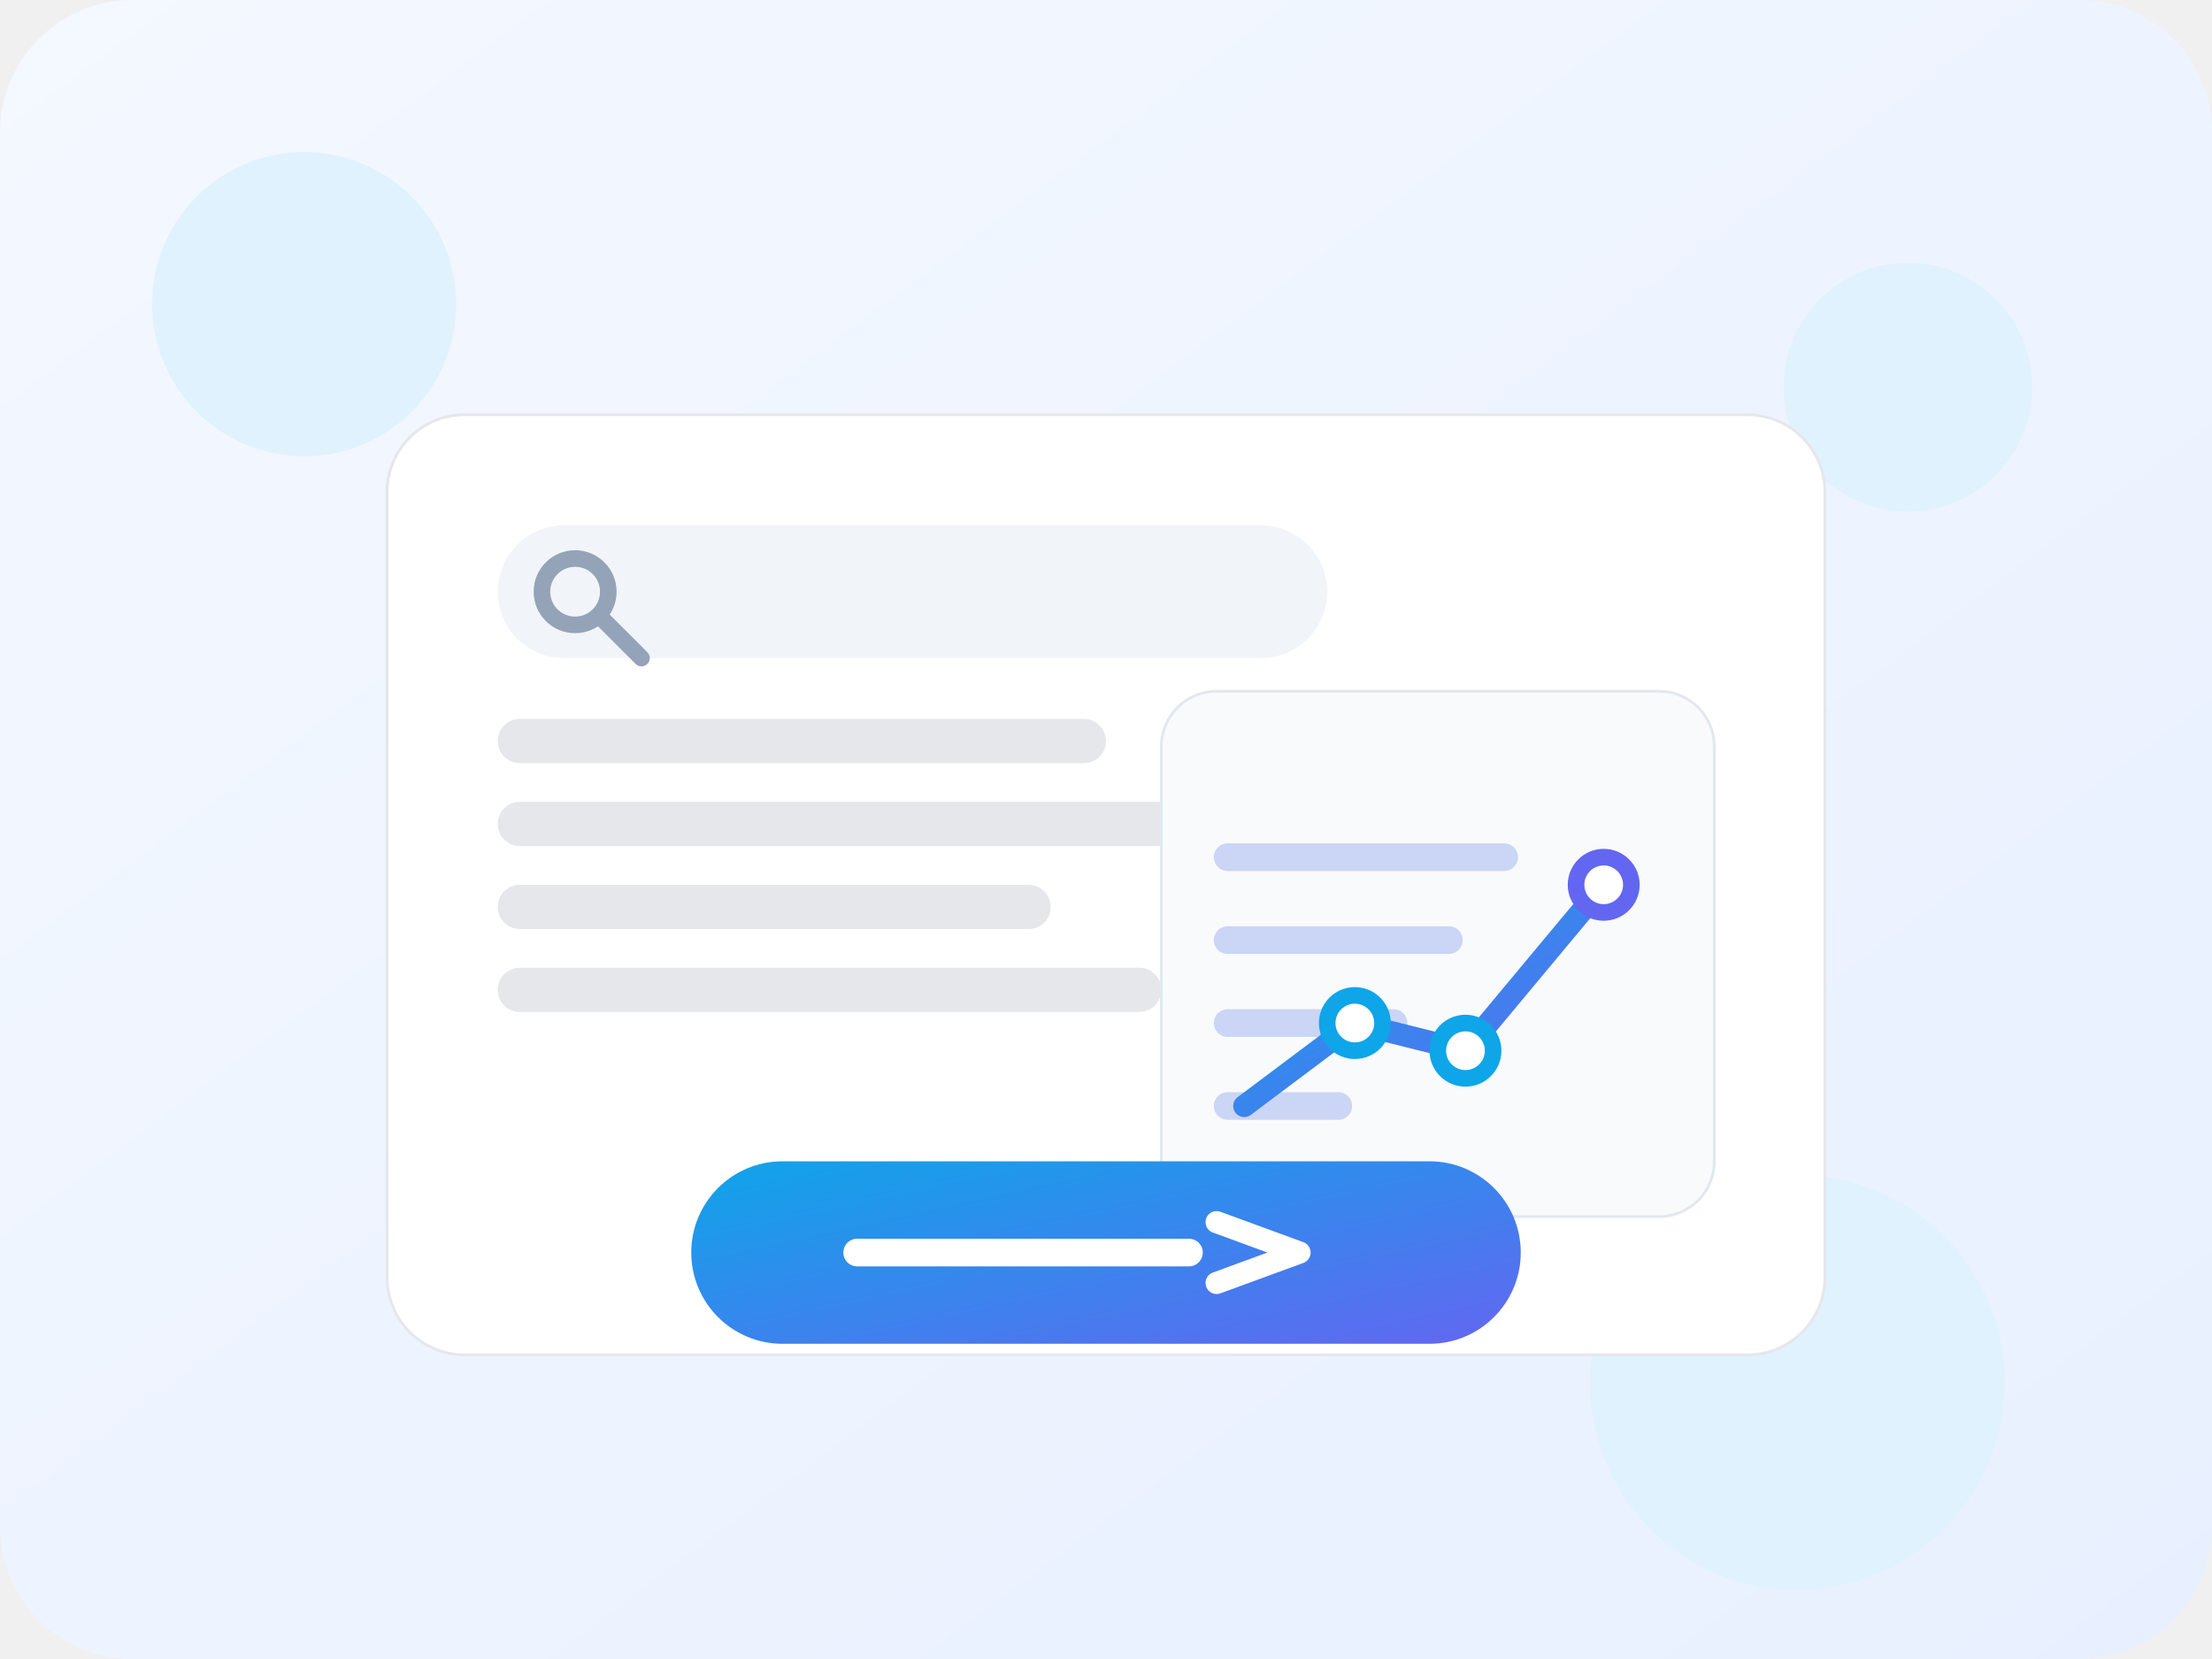
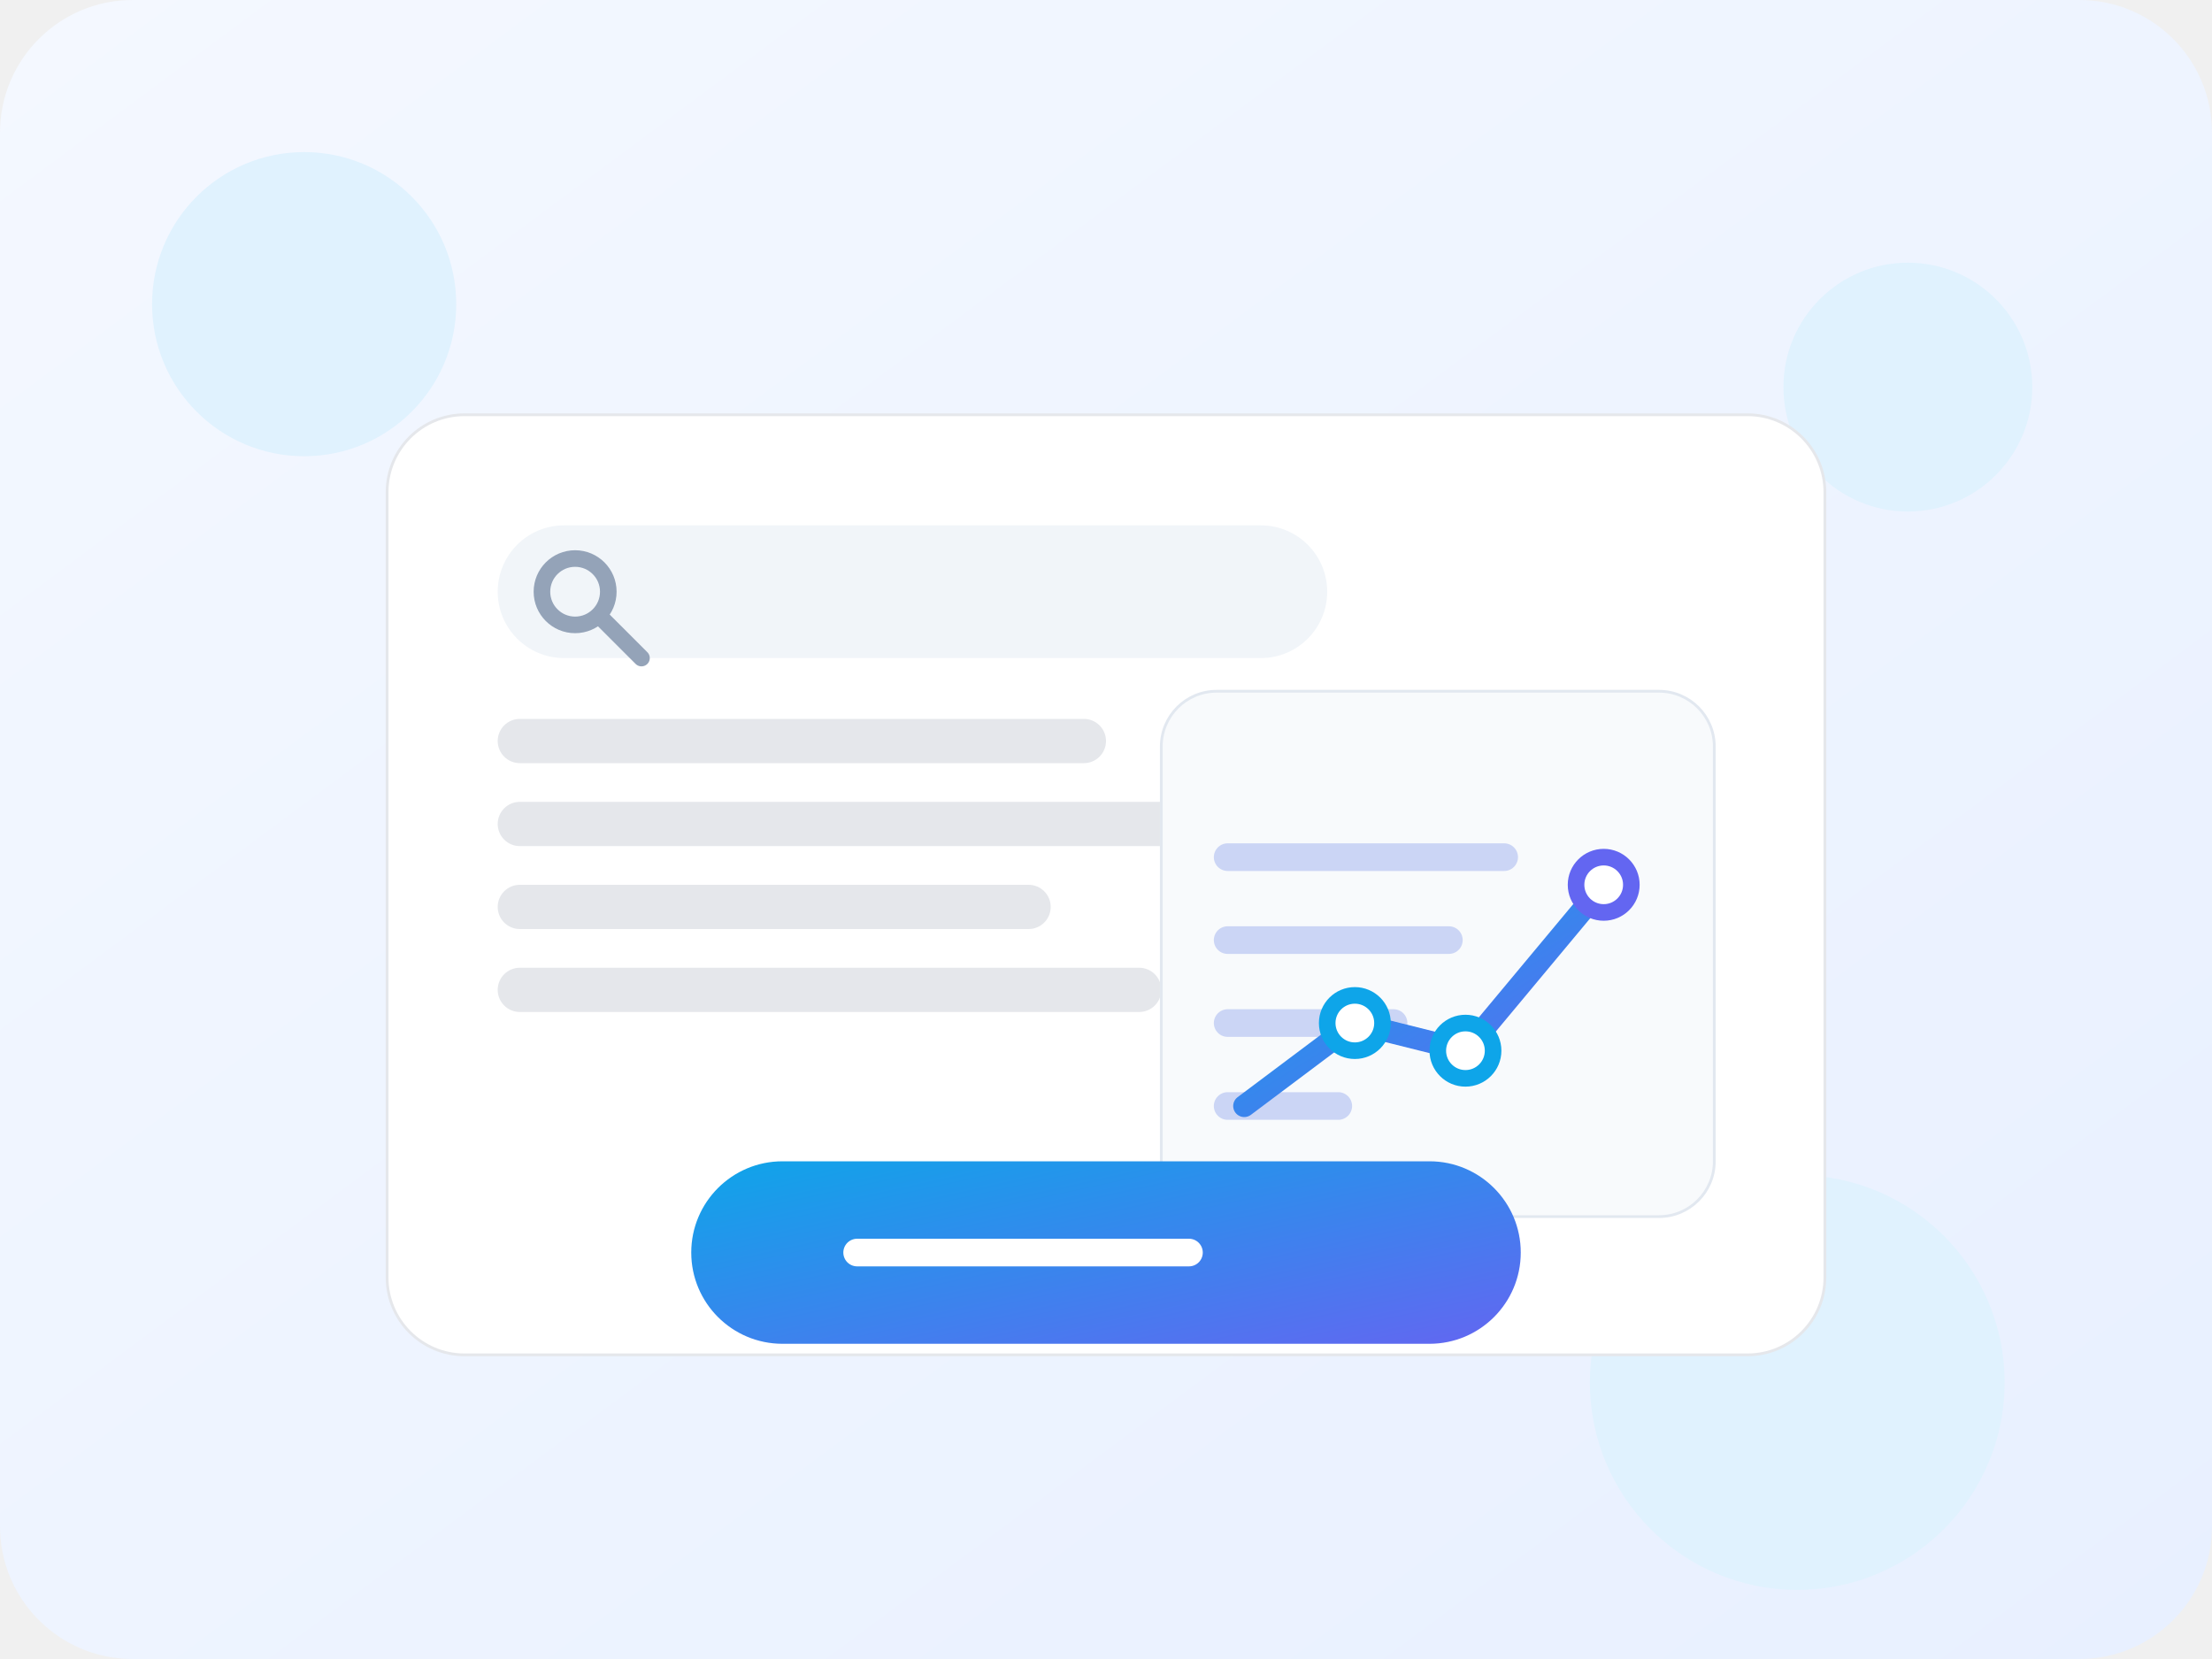
<svg xmlns="http://www.w3.org/2000/svg" width="800" height="600" viewBox="0 0 800 600" fill="none">
  <defs>
    <linearGradient id="bg" x1="0" y1="0" x2="1" y2="1">
      <stop offset="0" stop-color="#F4F8FF" />
      <stop offset="1" stop-color="#E8F0FF" />
    </linearGradient>
    <linearGradient id="accent" x1="0" y1="0" x2="1" y2="1">
      <stop offset="0" stop-color="#0EA5E9" />
      <stop offset="1" stop-color="#6366F1" />
    </linearGradient>
  </defs>
  <rect width="800" height="600" rx="48" fill="url(#bg)" />
  <circle cx="110" cy="110" r="55" fill="#E0F2FE" />
  <circle cx="690" cy="140" r="45" fill="#E0F2FE" />
  <circle cx="650" cy="500" r="75" fill="#E0F2FE" />
  <rect x="140" y="150" width="520" height="340" rx="28" fill="white" stroke="#E5E7EB" />
  <rect x="180" y="190" width="300" height="48" rx="24" fill="#F1F5F9" />
  <circle cx="208" cy="214" r="12" stroke="#94A3B8" stroke-width="6" fill="none" />
  <path d="M218 224l14 14" stroke="#94A3B8" stroke-width="6" stroke-linecap="round" />
  <rect x="180" y="260" width="220" height="16" rx="8" fill="#E5E7EB" />
  <rect x="180" y="290" width="260" height="16" rx="8" fill="#E5E7EB" />
  <rect x="180" y="320" width="200" height="16" rx="8" fill="#E5E7EB" />
  <rect x="180" y="350" width="240" height="16" rx="8" fill="#E5E7EB" />
  <g transform="translate(420 250)">
    <rect x="0" y="0" width="200" height="190" rx="20" fill="#F8FAFC" stroke="#E2E8F0" />
    <path d="M24 150h40" stroke="#CBD5F5" stroke-width="10" stroke-linecap="round" />
    <path d="M24 120h60" stroke="#CBD5F5" stroke-width="10" stroke-linecap="round" />
    <path d="M24 90h80" stroke="#CBD5F5" stroke-width="10" stroke-linecap="round" />
    <path d="M24 60h100" stroke="#CBD5F5" stroke-width="10" stroke-linecap="round" />
    <path d="M30 150L70 120L110 130L160 70" stroke="url(#accent)" stroke-width="8" stroke-linecap="round" stroke-linejoin="round" />
    <circle cx="70" cy="120" r="10" fill="white" stroke="#0EA5E9" stroke-width="6" />
    <circle cx="110" cy="130" r="10" fill="white" stroke="#0EA5E9" stroke-width="6" />
    <circle cx="160" cy="70" r="10" fill="white" stroke="#6366F1" stroke-width="6" />
  </g>
  <g transform="translate(250 420)">
    <rect x="0" y="0" width="300" height="66" rx="33" fill="url(#accent)" />
    <path d="M60 33h120" stroke="white" stroke-width="10" stroke-linecap="round" />
-     <path d="M190 22l30 11-30 11" stroke="white" stroke-width="8" stroke-linecap="round" stroke-linejoin="round" />
  </g>
</svg>
